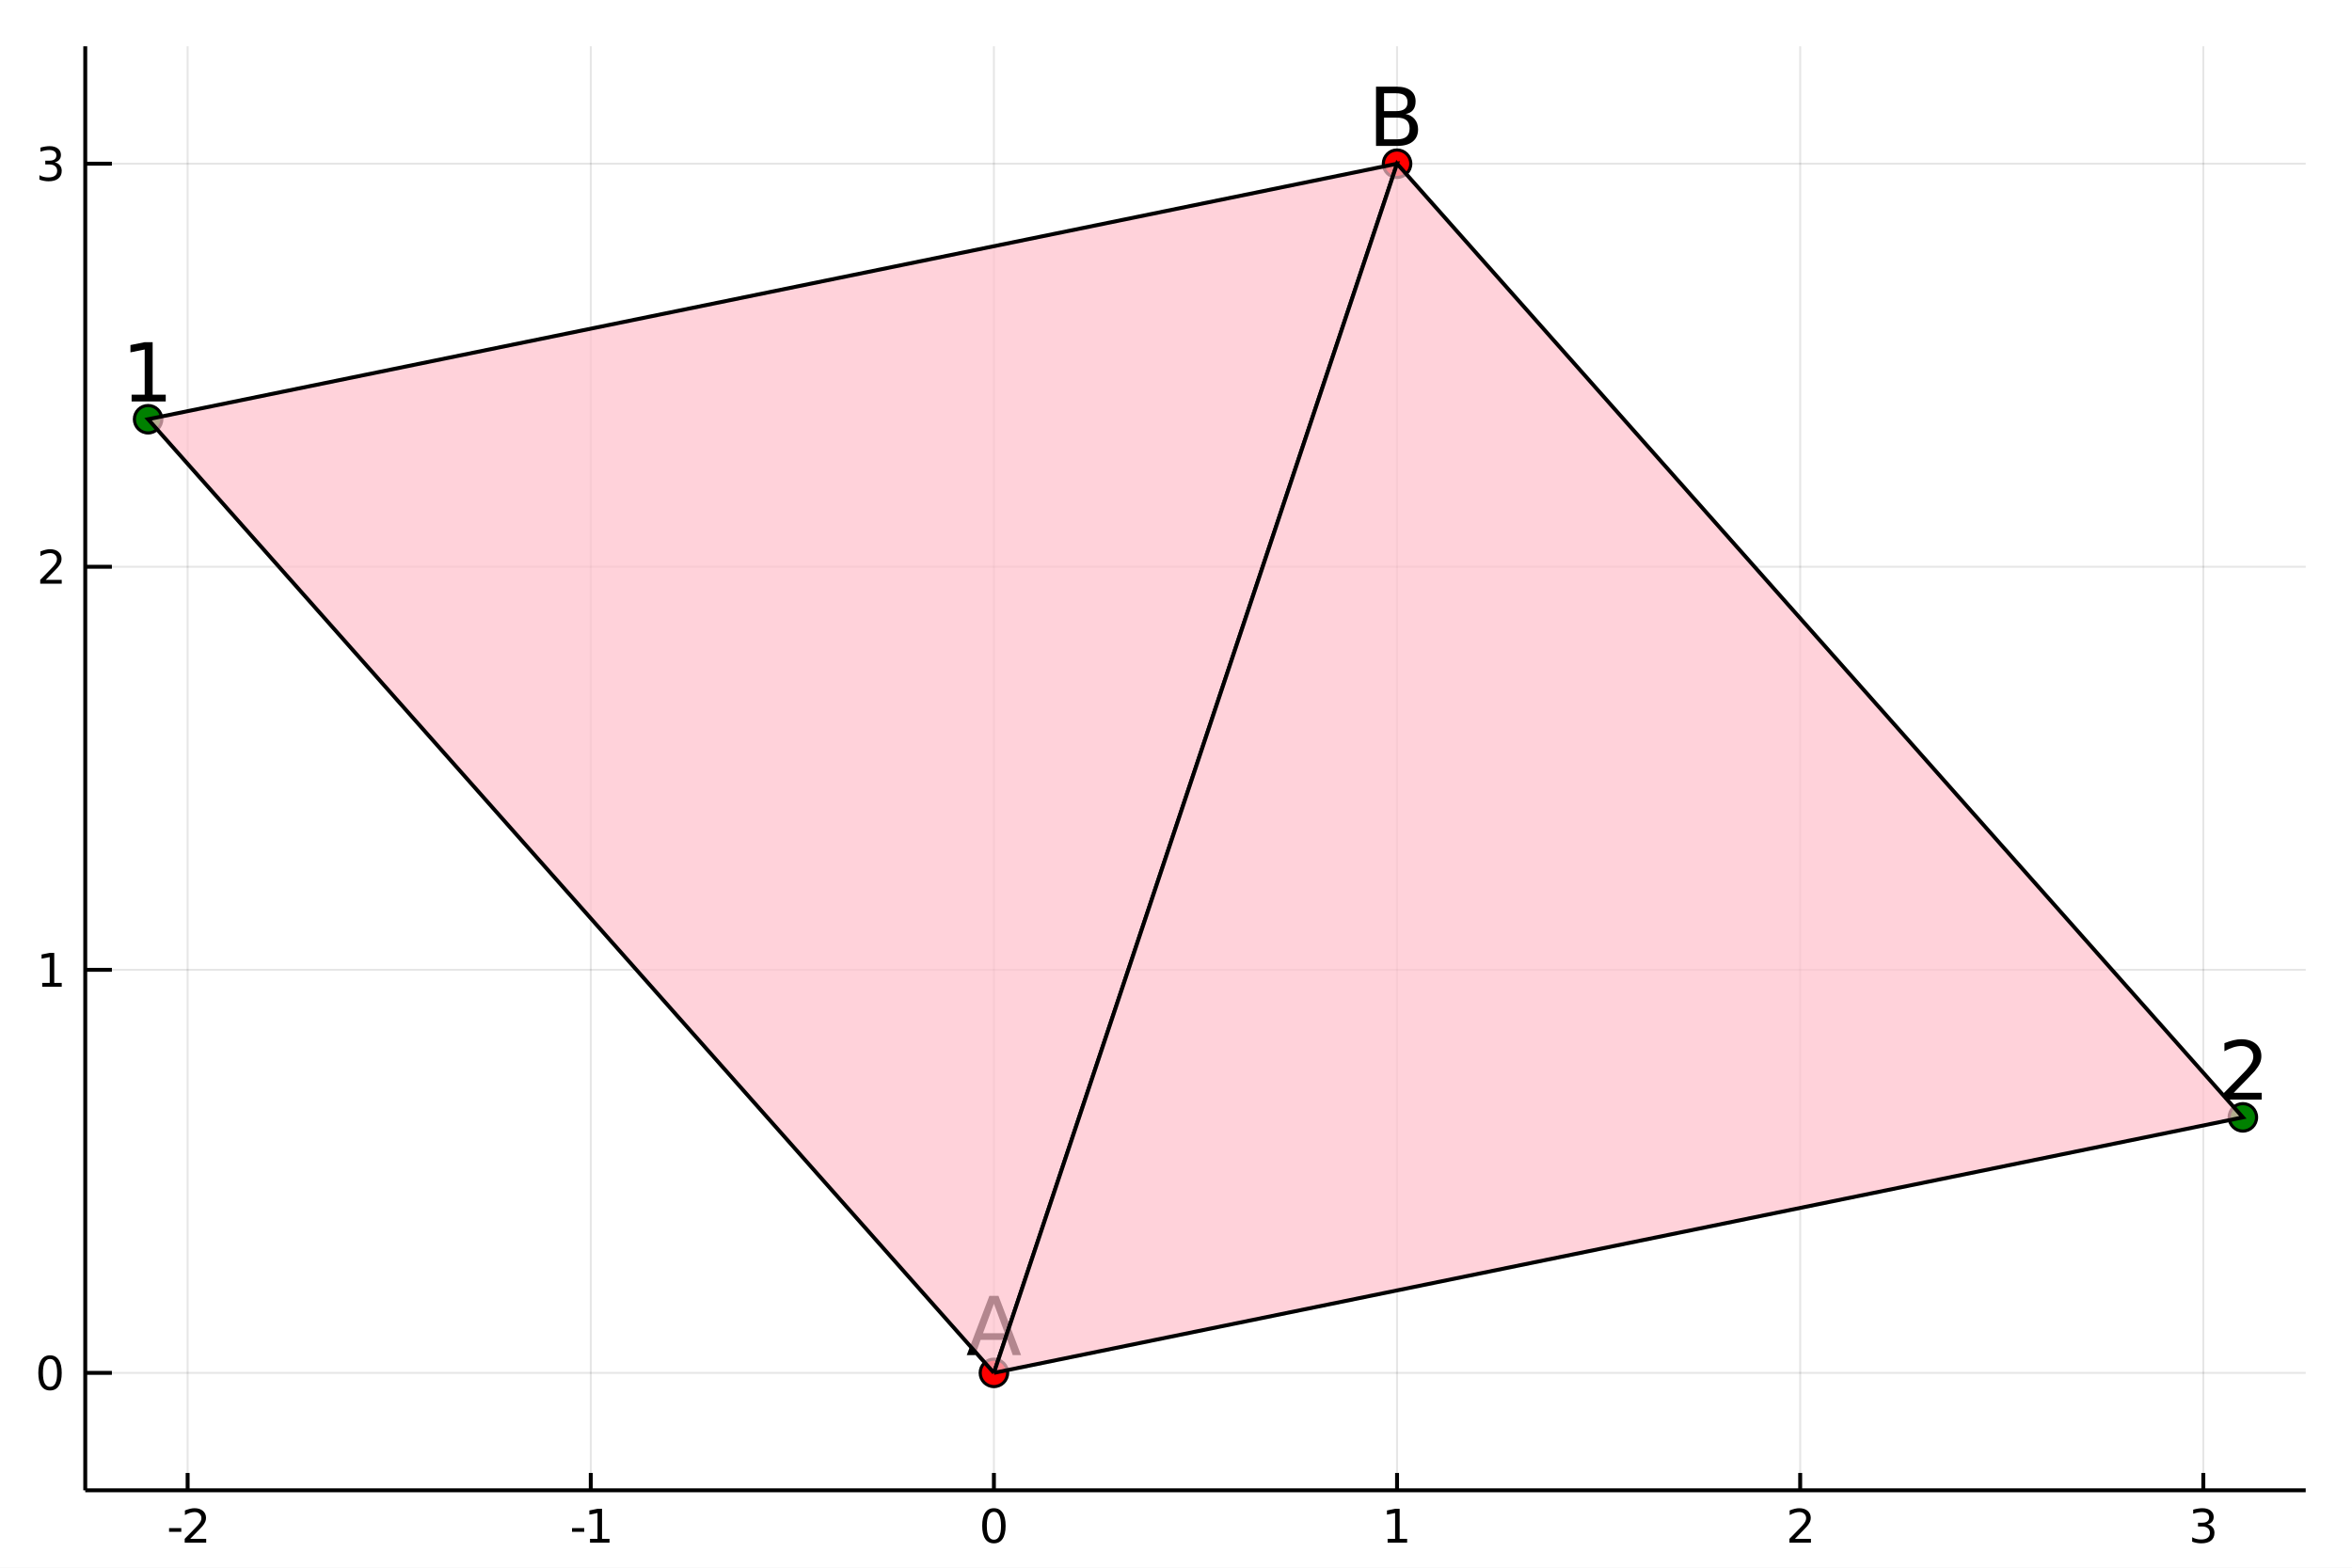
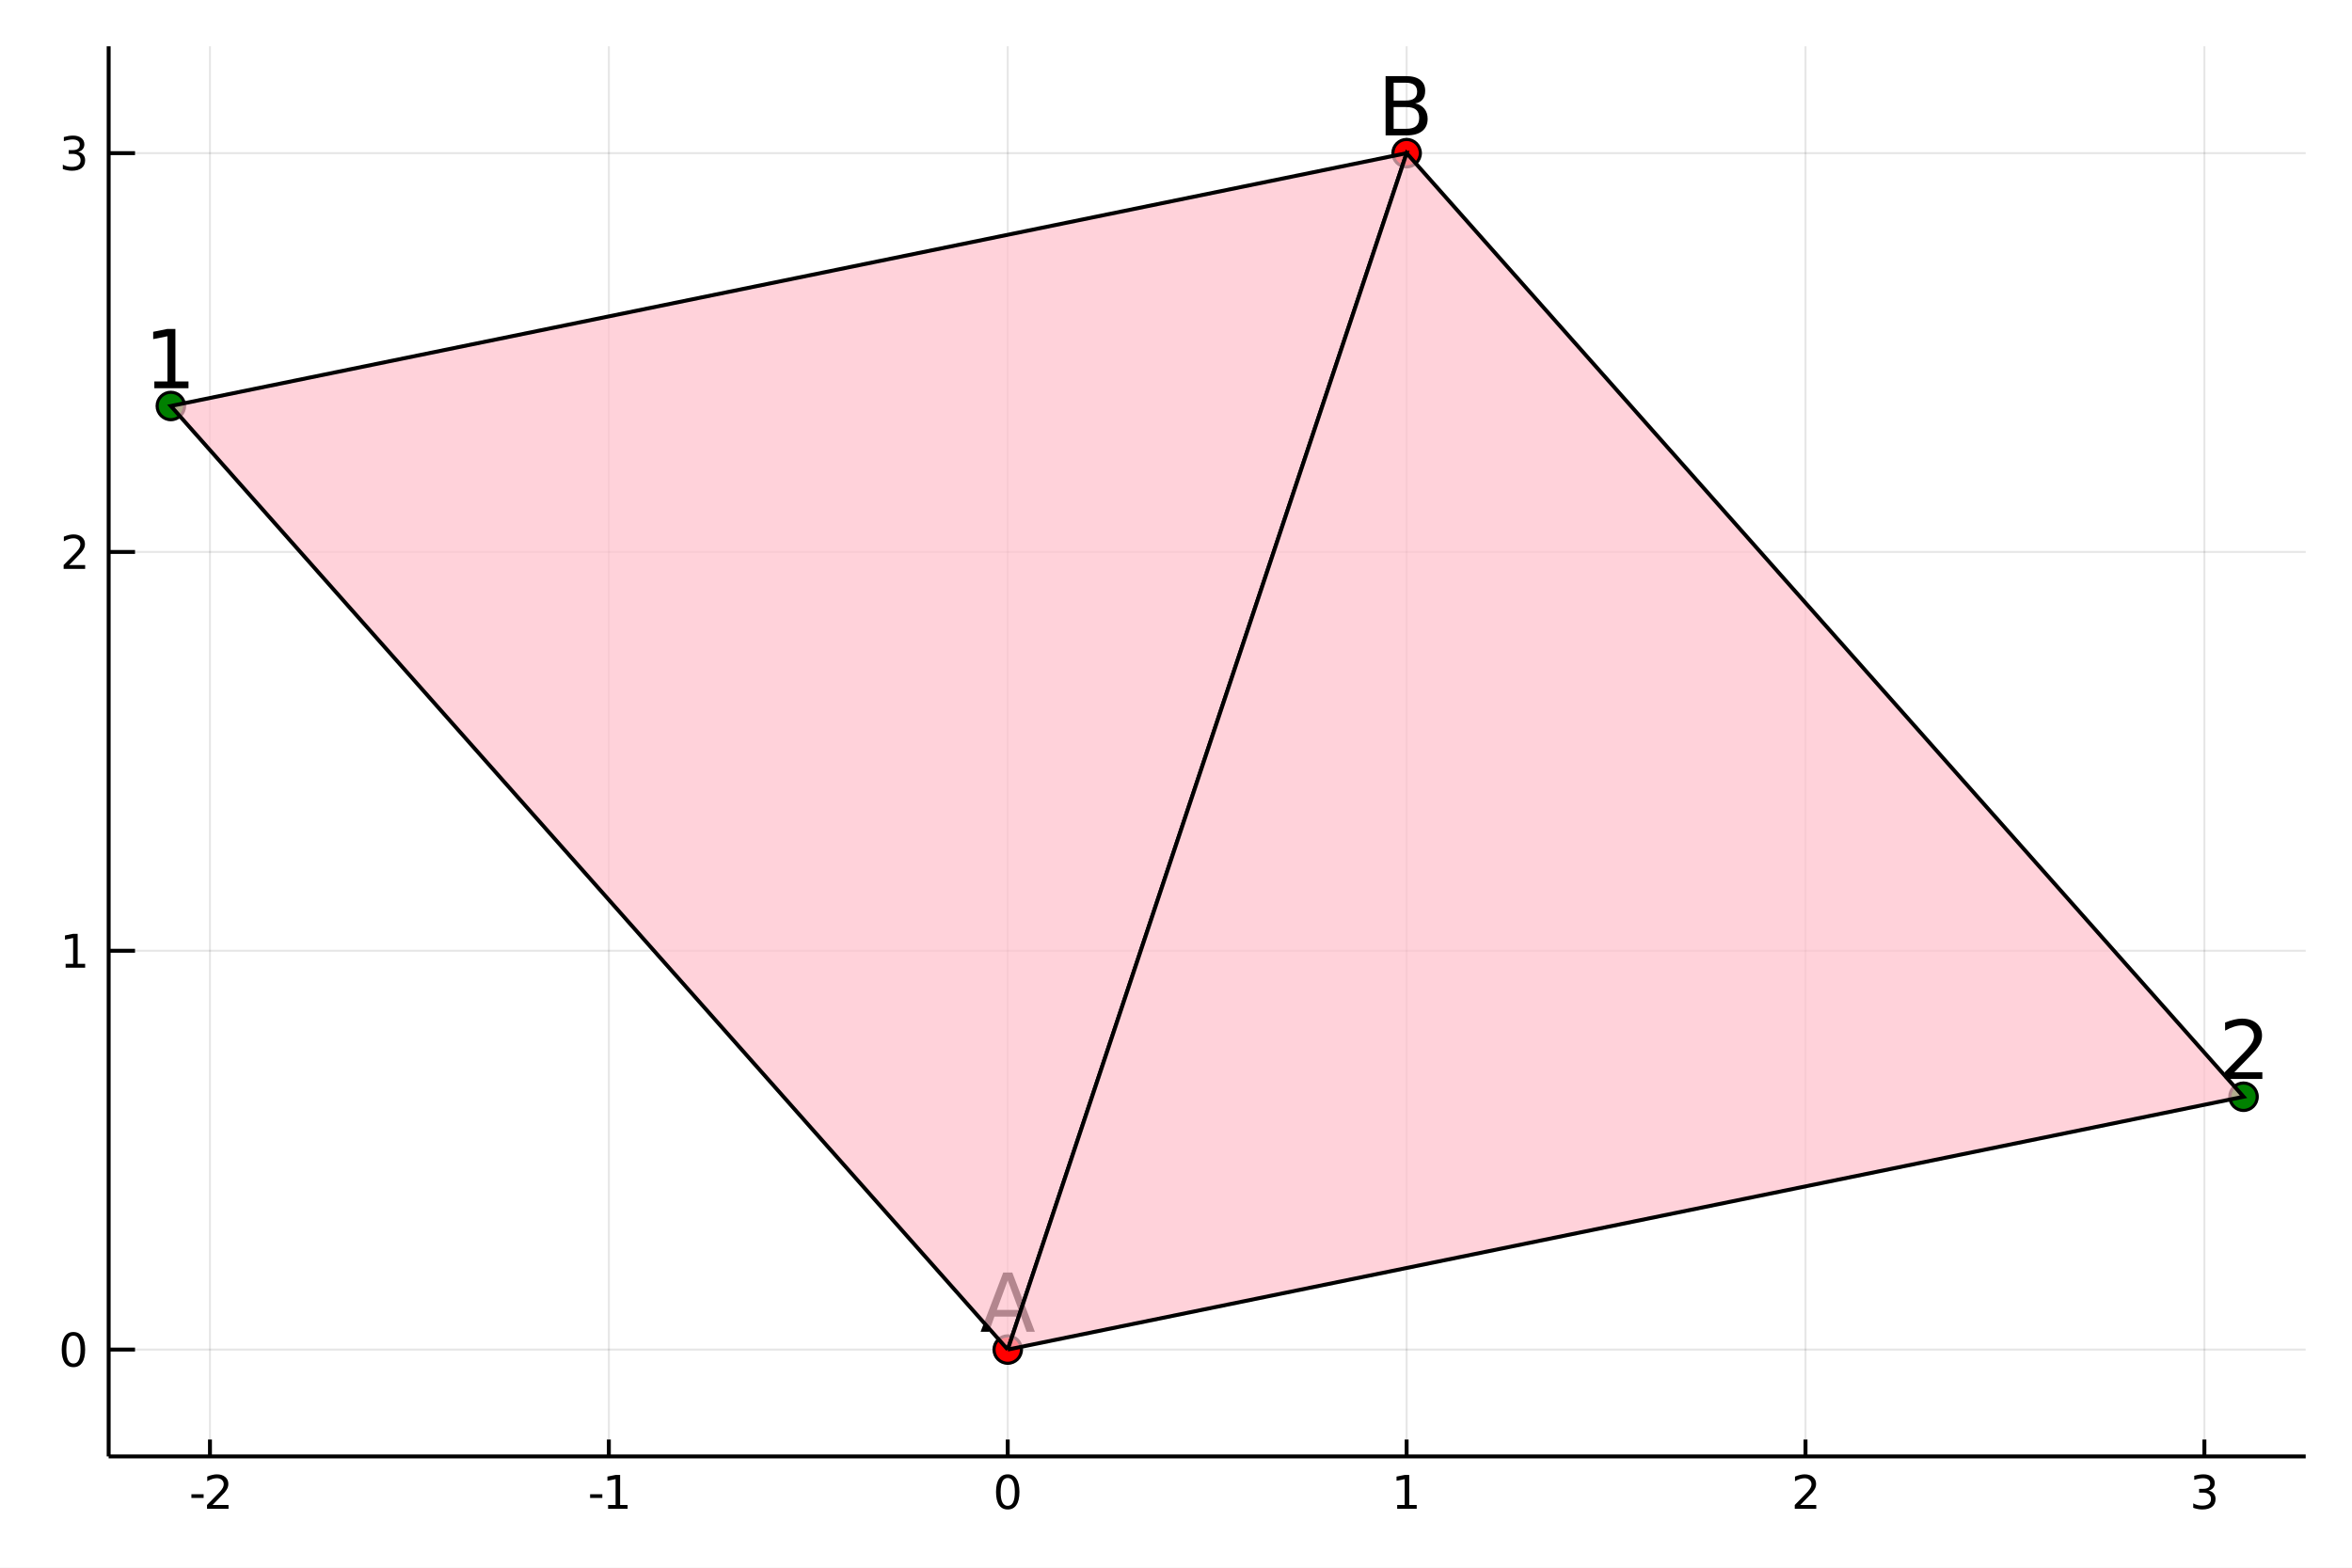
<svg xmlns="http://www.w3.org/2000/svg" width="600" height="400" viewBox="0 0 2400 1600">
  <defs>
-     <clipPath id="clip800">
+     <clipPath id="clip020">
      <rect x="0" y="0" width="2400" height="1600" />
    </clipPath>
  </defs>
-   <path clip-path="url(#clip800)" d=" M0 1600 L2400 1600 L2400 0 L0 0  Z   " fill="#ffffff" fill-rule="evenodd" fill-opacity="1" />
+   <path clip-path="url(#clip020)" d=" M0 1600 L2400 1600 L2400 0 L0 0  Z   " fill="#ffffff" fill-rule="evenodd" fill-opacity="1" />
  <defs>
-     <clipPath id="clip801">
+     <clipPath id="clip021">
      <rect x="480" y="0" width="1681" height="1600" />
    </clipPath>
  </defs>
-   <path clip-path="url(#clip800)" d=" M86.992 1521.01 L2352.76 1521.01 L2352.76 47.244 L86.992 47.244  Z   " fill="#ffffff" fill-rule="evenodd" fill-opacity="1" />
+   <path clip-path="url(#clip020)" d=" M110.881 1486.45 L2352.76 1486.45 L2352.76 47.244 L110.881 47.244  Z   " fill="#ffffff" fill-rule="evenodd" fill-opacity="1" />
  <defs>
-     <clipPath id="clip802">
-       <rect x="86" y="47" width="2267" height="1475" />
+     <clipPath id="clip022">
+       <rect x="110" y="47" width="2243" height="1440" />
    </clipPath>
  </defs>
-   <polyline clip-path="url(#clip802)" style="stroke:#000000; stroke-width:2; stroke-opacity:0.1; fill:none" points="   191.463,1521.01 191.463,47.244    " />
-   <polyline clip-path="url(#clip802)" style="stroke:#000000; stroke-width:2; stroke-opacity:0.1; fill:none" points="   602.827,1521.01 602.827,47.244    " />
-   <polyline clip-path="url(#clip802)" style="stroke:#000000; stroke-width:2; stroke-opacity:0.1; fill:none" points="   1014.19,1521.01 1014.19,47.244    " />
-   <polyline clip-path="url(#clip802)" style="stroke:#000000; stroke-width:2; stroke-opacity:0.1; fill:none" points="   1425.56,1521.01 1425.56,47.244    " />
-   <polyline clip-path="url(#clip802)" style="stroke:#000000; stroke-width:2; stroke-opacity:0.1; fill:none" points="   1836.92,1521.01 1836.92,47.244    " />
-   <polyline clip-path="url(#clip802)" style="stroke:#000000; stroke-width:2; stroke-opacity:0.1; fill:none" points="   2248.29,1521.01 2248.29,47.244    " />
-   <polyline clip-path="url(#clip802)" style="stroke:#000000; stroke-width:2; stroke-opacity:0.1; fill:none" points="   86.992,1401.17 2352.76,1401.17    " />
-   <polyline clip-path="url(#clip802)" style="stroke:#000000; stroke-width:2; stroke-opacity:0.1; fill:none" points="   86.992,989.808 2352.76,989.808    " />
-   <polyline clip-path="url(#clip802)" style="stroke:#000000; stroke-width:2; stroke-opacity:0.1; fill:none" points="   86.992,578.444 2352.76,578.444    " />
-   <polyline clip-path="url(#clip802)" style="stroke:#000000; stroke-width:2; stroke-opacity:0.1; fill:none" points="   86.992,167.079 2352.76,167.079    " />
-   <polyline clip-path="url(#clip800)" style="stroke:#000000; stroke-width:4; stroke-opacity:1; fill:none" points="   86.992,1521.01 2352.76,1521.01    " />
-   <polyline clip-path="url(#clip800)" style="stroke:#000000; stroke-width:4; stroke-opacity:1; fill:none" points="   86.992,1521.01 86.992,47.244    " />
-   <polyline clip-path="url(#clip800)" style="stroke:#000000; stroke-width:4; stroke-opacity:1; fill:none" points="   191.463,1521.01 191.463,1503.32    " />
-   <polyline clip-path="url(#clip800)" style="stroke:#000000; stroke-width:4; stroke-opacity:1; fill:none" points="   602.827,1521.01 602.827,1503.32    " />
-   <polyline clip-path="url(#clip800)" style="stroke:#000000; stroke-width:4; stroke-opacity:1; fill:none" points="   1014.19,1521.01 1014.19,1503.32    " />
-   <polyline clip-path="url(#clip800)" style="stroke:#000000; stroke-width:4; stroke-opacity:1; fill:none" points="   1425.56,1521.01 1425.56,1503.32    " />
-   <polyline clip-path="url(#clip800)" style="stroke:#000000; stroke-width:4; stroke-opacity:1; fill:none" points="   1836.92,1521.01 1836.92,1503.32    " />
-   <polyline clip-path="url(#clip800)" style="stroke:#000000; stroke-width:4; stroke-opacity:1; fill:none" points="   2248.29,1521.01 2248.29,1503.32    " />
-   <polyline clip-path="url(#clip800)" style="stroke:#000000; stroke-width:4; stroke-opacity:1; fill:none" points="   86.992,1401.17 114.181,1401.17    " />
-   <polyline clip-path="url(#clip800)" style="stroke:#000000; stroke-width:4; stroke-opacity:1; fill:none" points="   86.992,989.808 114.181,989.808    " />
-   <polyline clip-path="url(#clip800)" style="stroke:#000000; stroke-width:4; stroke-opacity:1; fill:none" points="   86.992,578.444 114.181,578.444    " />
-   <polyline clip-path="url(#clip800)" style="stroke:#000000; stroke-width:4; stroke-opacity:1; fill:none" points="   86.992,167.079 114.181,167.079    " />
-   <path clip-path="url(#clip800)" d="M 0 0 M172.516 1559.6 L184.993 1559.6 L184.993 1563.39 L172.516 1563.39 L172.516 1559.6 Z" fill="#000000" fill-rule="evenodd" fill-opacity="1" />
-   <path clip-path="url(#clip800)" d="M 0 0 M194.09 1570.54 L210.409 1570.54 L210.409 1574.48 L188.465 1574.48 L188.465 1570.54 Q191.127 1567.79 195.71 1563.16 Q200.317 1558.51 201.497 1557.17 Q203.743 1554.64 204.622 1552.91 Q205.525 1551.15 205.525 1549.46 Q205.525 1546.7 203.581 1544.97 Q201.659 1543.23 198.557 1543.23 Q196.358 1543.23 193.905 1543.99 Q191.474 1544.76 188.696 1546.31 L188.696 1541.59 Q191.52 1540.45 193.974 1539.87 Q196.428 1539.29 198.465 1539.29 Q203.835 1539.29 207.03 1541.98 Q210.224 1544.67 210.224 1549.16 Q210.224 1551.29 209.414 1553.21 Q208.627 1555.1 206.52 1557.7 Q205.942 1558.37 202.84 1561.59 Q199.738 1564.78 194.09 1570.54 Z" fill="#000000" fill-rule="evenodd" fill-opacity="1" />
-   <path clip-path="url(#clip800)" d="M 0 0 M583.695 1559.6 L596.172 1559.6 L596.172 1563.39 L583.695 1563.39 L583.695 1559.6 Z" fill="#000000" fill-rule="evenodd" fill-opacity="1" />
-   <path clip-path="url(#clip800)" d="M 0 0 M602.052 1570.54 L609.691 1570.54 L609.691 1544.18 L601.38 1545.85 L601.38 1541.59 L609.644 1539.92 L614.32 1539.92 L614.32 1570.54 L621.959 1570.54 L621.959 1574.48 L602.052 1574.48 L602.052 1570.54 Z" fill="#000000" fill-rule="evenodd" fill-opacity="1" />
-   <path clip-path="url(#clip800)" d="M 0 0 M1014.19 1543 Q1010.58 1543 1008.75 1546.56 Q1006.95 1550.11 1006.95 1557.23 Q1006.95 1564.34 1008.75 1567.91 Q1010.58 1571.45 1014.19 1571.45 Q1017.83 1571.45 1019.63 1567.91 Q1021.46 1564.34 1021.46 1557.23 Q1021.46 1550.11 1019.63 1546.56 Q1017.83 1543 1014.19 1543 M1014.19 1539.29 Q1020 1539.29 1023.06 1543.9 Q1026.14 1548.48 1026.14 1557.23 Q1026.14 1565.96 1023.06 1570.57 Q1020 1575.15 1014.19 1575.15 Q1008.38 1575.15 1005.3 1570.57 Q1002.25 1565.96 1002.25 1557.23 Q1002.25 1548.48 1005.3 1543.9 Q1008.38 1539.29 1014.19 1539.29 Z" fill="#000000" fill-rule="evenodd" fill-opacity="1" />
-   <path clip-path="url(#clip800)" d="M 0 0 M1415.94 1570.54 L1423.58 1570.54 L1423.58 1544.18 L1415.27 1545.85 L1415.27 1541.59 L1423.53 1539.92 L1428.21 1539.92 L1428.21 1570.54 L1435.85 1570.54 L1435.85 1574.48 L1415.94 1574.48 L1415.94 1570.54 Z" fill="#000000" fill-rule="evenodd" fill-opacity="1" />
-   <path clip-path="url(#clip800)" d="M 0 0 M1831.57 1570.54 L1847.89 1570.54 L1847.89 1574.48 L1825.95 1574.48 L1825.95 1570.54 Q1828.61 1567.79 1833.19 1563.16 Q1837.8 1558.51 1838.98 1557.17 Q1841.23 1554.64 1842.11 1552.91 Q1843.01 1551.15 1843.01 1549.46 Q1843.01 1546.7 1841.06 1544.97 Q1839.14 1543.23 1836.04 1543.23 Q1833.84 1543.23 1831.39 1543.99 Q1828.96 1544.76 1826.18 1546.31 L1826.18 1541.59 Q1829 1540.45 1831.46 1539.87 Q1833.91 1539.29 1835.95 1539.29 Q1841.32 1539.29 1844.51 1541.98 Q1847.71 1544.67 1847.71 1549.16 Q1847.71 1551.29 1846.9 1553.21 Q1846.11 1555.1 1844 1557.7 Q1843.43 1558.37 1840.32 1561.59 Q1837.22 1564.78 1831.57 1570.54 Z" fill="#000000" fill-rule="evenodd" fill-opacity="1" />
-   <path clip-path="url(#clip800)" d="M 0 0 M2252.53 1555.85 Q2255.89 1556.56 2257.76 1558.83 Q2259.66 1561.1 2259.66 1564.43 Q2259.66 1569.55 2256.14 1572.35 Q2252.63 1575.15 2246.14 1575.15 Q2243.97 1575.15 2241.65 1574.71 Q2239.36 1574.29 2236.91 1573.44 L2236.91 1568.92 Q2238.85 1570.06 2241.17 1570.64 Q2243.48 1571.22 2246.01 1571.22 Q2250.4 1571.22 2252.7 1569.48 Q2255.01 1567.74 2255.01 1564.43 Q2255.01 1561.38 2252.86 1559.67 Q2250.73 1557.93 2246.91 1557.93 L2242.88 1557.93 L2242.88 1554.09 L2247.09 1554.09 Q2250.54 1554.09 2252.37 1552.72 Q2254.2 1551.33 2254.2 1548.74 Q2254.2 1546.08 2252.3 1544.67 Q2250.43 1543.23 2246.91 1543.23 Q2244.99 1543.23 2242.79 1543.65 Q2240.59 1544.06 2237.95 1544.94 L2237.95 1540.78 Q2240.61 1540.04 2242.93 1539.67 Q2245.26 1539.29 2247.32 1539.29 Q2252.65 1539.29 2255.75 1541.73 Q2258.85 1544.13 2258.85 1548.25 Q2258.85 1551.12 2257.21 1553.11 Q2255.57 1555.08 2252.53 1555.85 Z" fill="#000000" fill-rule="evenodd" fill-opacity="1" />
-   <path clip-path="url(#clip800)" d="M 0 0 M51.048 1386.97 Q47.437 1386.97 45.608 1390.54 Q43.802 1394.08 43.802 1401.21 Q43.802 1408.31 45.608 1411.88 Q47.437 1415.42 51.048 1415.42 Q54.682 1415.42 56.487 1411.88 Q58.316 1408.31 58.316 1401.21 Q58.316 1394.08 56.487 1390.54 Q54.682 1386.97 51.048 1386.97 M51.048 1383.27 Q56.858 1383.27 59.913 1387.87 Q62.992 1392.46 62.992 1401.21 Q62.992 1409.93 59.913 1414.54 Q56.858 1419.12 51.048 1419.12 Q45.238 1419.12 42.159 1414.54 Q39.103 1409.93 39.103 1401.21 Q39.103 1392.46 42.159 1387.87 Q45.238 1383.27 51.048 1383.27 Z" fill="#000000" fill-rule="evenodd" fill-opacity="1" />
-   <path clip-path="url(#clip800)" d="M 0 0 M43.085 1003.15 L50.724 1003.15 L50.724 976.788 L42.413 978.454 L42.413 974.195 L50.677 972.528 L55.353 972.528 L55.353 1003.15 L62.992 1003.15 L62.992 1007.09 L43.085 1007.09 L43.085 1003.15 Z" fill="#000000" fill-rule="evenodd" fill-opacity="1" />
-   <path clip-path="url(#clip800)" d="M 0 0 M46.673 591.789 L62.992 591.789 L62.992 595.724 L41.048 595.724 L41.048 591.789 Q43.71 589.034 48.293 584.404 Q52.9 579.752 54.08 578.409 Q56.325 575.886 57.205 574.15 Q58.108 572.39 58.108 570.701 Q58.108 567.946 56.163 566.21 Q54.242 564.474 51.14 564.474 Q48.941 564.474 46.488 565.238 Q44.057 566.002 41.279 567.553 L41.279 562.83 Q44.103 561.696 46.557 561.117 Q49.011 560.539 51.048 560.539 Q56.418 560.539 59.612 563.224 Q62.807 565.909 62.807 570.4 Q62.807 572.529 61.997 574.451 Q61.21 576.349 59.103 578.941 Q58.525 579.613 55.423 582.83 Q52.321 586.025 46.673 591.789 Z" fill="#000000" fill-rule="evenodd" fill-opacity="1" />
-   <path clip-path="url(#clip800)" d="M 0 0 M55.862 165.725 Q59.219 166.443 61.094 168.711 Q62.992 170.98 62.992 174.313 Q62.992 179.429 59.474 182.23 Q55.955 185.03 49.474 185.03 Q47.298 185.03 44.983 184.591 Q42.691 184.174 40.238 183.317 L40.238 178.804 Q42.182 179.938 44.497 180.517 Q46.812 181.095 49.335 181.095 Q53.733 181.095 56.025 179.359 Q58.339 177.623 58.339 174.313 Q58.339 171.257 56.187 169.544 Q54.057 167.808 50.238 167.808 L46.21 167.808 L46.21 163.966 L50.423 163.966 Q53.872 163.966 55.7 162.6 Q57.529 161.211 57.529 158.619 Q57.529 155.957 55.631 154.544 Q53.756 153.109 50.238 153.109 Q48.316 153.109 46.117 153.526 Q43.918 153.943 41.279 154.822 L41.279 150.656 Q43.941 149.915 46.256 149.545 Q48.594 149.174 50.654 149.174 Q55.978 149.174 59.08 151.605 Q62.182 154.012 62.182 158.132 Q62.182 161.003 60.538 162.994 Q58.895 164.961 55.862 165.725 Z" fill="#000000" fill-rule="evenodd" fill-opacity="1" />
-   <circle clip-path="url(#clip802)" cx="1014.19" cy="1401.17" r="14" fill="#ff0000" fill-rule="evenodd" fill-opacity="1" stroke="#000000" stroke-opacity="1" stroke-width="3.2" />
-   <circle clip-path="url(#clip802)" cx="1425.56" cy="167.079" r="14" fill="#ff0000" fill-rule="evenodd" fill-opacity="1" stroke="#000000" stroke-opacity="1" stroke-width="3.2" />
-   <path clip-path="url(#clip800)" d="M 0 0 M1014.19 1330.61 L1003.09 1360.71 L1025.33 1360.71 L1014.19 1330.61 M1009.57 1322.55 L1018.85 1322.55 L1041.9 1383.03 L1033.39 1383.03 L1027.88 1367.51 L1000.62 1367.51 L995.112 1383.03 L986.484 1383.03 L1009.57 1322.55 Z" fill="#000000" fill-rule="evenodd" fill-opacity="1" />
-   <path clip-path="url(#clip800)" d="M 0 0 M1412.29 120.052 L1412.29 142.211 L1425.41 142.211 Q1432.02 142.211 1435.18 139.497 Q1438.38 136.742 1438.38 131.111 Q1438.38 125.44 1435.18 122.766 Q1432.02 120.052 1425.41 120.052 L1412.29 120.052 M1412.29 95.18 L1412.29 113.409 L1424.4 113.409 Q1430.4 113.409 1433.31 111.181 Q1436.27 108.912 1436.27 104.294 Q1436.27 99.717 1433.31 97.448 Q1430.4 95.18 1424.4 95.18 L1412.29 95.18 M1404.11 88.455 L1425.01 88.455 Q1434.37 88.455 1439.43 92.344 Q1444.49 96.233 1444.49 103.403 Q1444.49 108.953 1441.9 112.234 Q1439.31 115.515 1434.29 116.325 Q1440.32 117.622 1443.64 121.754 Q1447.01 125.845 1447.01 132.002 Q1447.01 140.104 1441.5 144.52 Q1435.99 148.935 1425.82 148.935 L1404.11 148.935 L1404.11 88.455 Z" fill="#000000" fill-rule="evenodd" fill-opacity="1" />
-   <circle clip-path="url(#clip802)" cx="151.118" cy="427.874" r="14" fill="#008000" fill-rule="evenodd" fill-opacity="1" stroke="#000000" stroke-opacity="1" stroke-width="3.2" />
-   <circle clip-path="url(#clip802)" cx="2288.63" cy="1140.38" r="14" fill="#008000" fill-rule="evenodd" fill-opacity="1" stroke="#000000" stroke-opacity="1" stroke-width="3.2" />
-   <path clip-path="url(#clip800)" d="M 0 0 M134.286 402.843 L147.654 402.843 L147.654 356.703 L133.111 359.62 L133.111 352.166 L147.573 349.25 L155.756 349.25 L155.756 402.843 L169.124 402.843 L169.124 409.73 L134.286 409.73 L134.286 402.843 Z" fill="#000000" fill-rule="evenodd" fill-opacity="1" />
-   <path clip-path="url(#clip800)" d="M 0 0 M2279.27 1115.35 L2307.83 1115.35 L2307.83 1122.23 L2269.43 1122.23 L2269.43 1115.35 Q2274.09 1110.53 2282.11 1102.43 Q2290.17 1094.28 2292.24 1091.93 Q2296.17 1087.52 2297.7 1084.48 Q2299.28 1081.4 2299.28 1078.44 Q2299.28 1073.62 2295.88 1070.59 Q2292.52 1067.55 2287.09 1067.55 Q2283.24 1067.55 2278.95 1068.88 Q2274.7 1070.22 2269.83 1072.93 L2269.83 1064.67 Q2274.78 1062.69 2279.07 1061.67 Q2283.36 1060.66 2286.93 1060.66 Q2296.33 1060.66 2301.92 1065.36 Q2307.51 1070.06 2307.51 1077.92 Q2307.51 1081.64 2306.09 1085.01 Q2304.71 1088.33 2301.03 1092.87 Q2300.01 1094.04 2294.59 1099.67 Q2289.16 1105.26 2279.27 1115.35 Z" fill="#000000" fill-rule="evenodd" fill-opacity="1" />
-   <path clip-path="url(#clip802)" d=" M1014.19 1401.17 L1425.56 167.079 L151.118 427.874 L1014.19 1401.17  Z   " fill="#ffc0cb" fill-rule="evenodd" fill-opacity="0.7" />
-   <polyline clip-path="url(#clip802)" style="stroke:#000000; stroke-width:4; stroke-opacity:1; fill:none" points="   1014.19,1401.17 1425.56,167.079 151.118,427.874 1014.19,1401.17    " />
-   <path clip-path="url(#clip802)" d=" M1014.19 1401.17 L1425.56 167.079 L2288.63 1140.38 L1014.19 1401.17  Z   " fill="#ffc0cb" fill-rule="evenodd" fill-opacity="0.7" />
-   <polyline clip-path="url(#clip802)" style="stroke:#000000; stroke-width:4; stroke-opacity:1; fill:none" points="   1014.19,1401.17 1425.56,167.079 2288.63,1140.38 1014.19,1401.17    " />
+   <polyline clip-path="url(#clip022)" style="stroke:#000000; stroke-width:2; stroke-opacity:0.1; fill:none" points="   214.25,1486.45 214.25,47.244    " />
+   <polyline clip-path="url(#clip022)" style="stroke:#000000; stroke-width:2; stroke-opacity:0.1; fill:none" points="   621.277,1486.45 621.277,47.244    " />
+   <polyline clip-path="url(#clip022)" style="stroke:#000000; stroke-width:2; stroke-opacity:0.1; fill:none" points="   1028.3,1486.45 1028.3,47.244    " />
+   <polyline clip-path="url(#clip022)" style="stroke:#000000; stroke-width:2; stroke-opacity:0.1; fill:none" points="   1435.33,1486.45 1435.33,47.244    " />
+   <polyline clip-path="url(#clip022)" style="stroke:#000000; stroke-width:2; stroke-opacity:0.1; fill:none" points="   1842.36,1486.45 1842.36,47.244    " />
+   <polyline clip-path="url(#clip022)" style="stroke:#000000; stroke-width:2; stroke-opacity:0.1; fill:none" points="   2249.39,1486.45 2249.39,47.244    " />
+   <polyline clip-path="url(#clip022)" style="stroke:#000000; stroke-width:2; stroke-opacity:0.1; fill:none" points="   110.881,1377.39 2352.76,1377.39    " />
+   <polyline clip-path="url(#clip022)" style="stroke:#000000; stroke-width:2; stroke-opacity:0.1; fill:none" points="   110.881,970.36 2352.76,970.36    " />
+   <polyline clip-path="url(#clip022)" style="stroke:#000000; stroke-width:2; stroke-opacity:0.1; fill:none" points="   110.881,563.332 2352.76,563.332    " />
+   <polyline clip-path="url(#clip022)" style="stroke:#000000; stroke-width:2; stroke-opacity:0.1; fill:none" points="   110.881,156.305 2352.76,156.305    " />
+   <polyline clip-path="url(#clip020)" style="stroke:#000000; stroke-width:4; stroke-opacity:1; fill:none" points="   110.881,1486.45 2352.76,1486.45    " />
+   <polyline clip-path="url(#clip020)" style="stroke:#000000; stroke-width:4; stroke-opacity:1; fill:none" points="   110.881,1486.45 110.881,47.244    " />
+   <polyline clip-path="url(#clip020)" style="stroke:#000000; stroke-width:4; stroke-opacity:1; fill:none" points="   214.25,1486.45 214.25,1469.18    " />
+   <polyline clip-path="url(#clip020)" style="stroke:#000000; stroke-width:4; stroke-opacity:1; fill:none" points="   621.277,1486.45 621.277,1469.18    " />
+   <polyline clip-path="url(#clip020)" style="stroke:#000000; stroke-width:4; stroke-opacity:1; fill:none" points="   1028.3,1486.45 1028.3,1469.18    " />
+   <polyline clip-path="url(#clip020)" style="stroke:#000000; stroke-width:4; stroke-opacity:1; fill:none" points="   1435.33,1486.45 1435.33,1469.18    " />
+   <polyline clip-path="url(#clip020)" style="stroke:#000000; stroke-width:4; stroke-opacity:1; fill:none" points="   1842.36,1486.45 1842.36,1469.18    " />
+   <polyline clip-path="url(#clip020)" style="stroke:#000000; stroke-width:4; stroke-opacity:1; fill:none" points="   2249.39,1486.45 2249.39,1469.18    " />
+   <polyline clip-path="url(#clip020)" style="stroke:#000000; stroke-width:4; stroke-opacity:1; fill:none" points="   110.881,1377.39 137.783,1377.39    " />
+   <polyline clip-path="url(#clip020)" style="stroke:#000000; stroke-width:4; stroke-opacity:1; fill:none" points="   110.881,970.36 137.783,970.36    " />
+   <polyline clip-path="url(#clip020)" style="stroke:#000000; stroke-width:4; stroke-opacity:1; fill:none" points="   110.881,563.332 137.783,563.332    " />
+   <polyline clip-path="url(#clip020)" style="stroke:#000000; stroke-width:4; stroke-opacity:1; fill:none" points="   110.881,156.305 137.783,156.305    " />
+   <path clip-path="url(#clip020)" d="M 0 0 M195.303 1525.04 L207.78 1525.04 L207.78 1528.83 L195.303 1528.83 L195.303 1525.04 Z" fill="#000000" fill-rule="evenodd" fill-opacity="1" />
+   <path clip-path="url(#clip020)" d="M 0 0 M216.877 1535.98 L233.197 1535.98 L233.197 1539.92 L211.252 1539.92 L211.252 1535.98 Q213.914 1533.23 218.498 1528.6 Q223.104 1523.95 224.285 1522.61 Q226.53 1520.08 227.41 1518.35 Q228.312 1516.59 228.312 1514.9 Q228.312 1512.14 226.368 1510.41 Q224.447 1508.67 221.345 1508.67 Q219.146 1508.67 216.692 1509.43 Q214.261 1510.2 211.484 1511.75 L211.484 1507.03 Q214.308 1505.89 216.761 1505.31 Q219.215 1504.73 221.252 1504.73 Q226.623 1504.73 229.817 1507.42 Q233.011 1510.11 233.011 1514.6 Q233.011 1516.73 232.201 1518.65 Q231.414 1520.54 229.308 1523.14 Q228.729 1523.81 225.627 1527.03 Q222.525 1530.22 216.877 1535.98 Z" fill="#000000" fill-rule="evenodd" fill-opacity="1" />
+   <path clip-path="url(#clip020)" d="M 0 0 M602.145 1525.04 L614.622 1525.04 L614.622 1528.83 L602.145 1528.83 L602.145 1525.04 Z" fill="#000000" fill-rule="evenodd" fill-opacity="1" />
+   <path clip-path="url(#clip020)" d="M 0 0 M620.502 1535.98 L628.141 1535.98 L628.141 1509.62 L619.831 1511.29 L619.831 1507.03 L628.094 1505.36 L632.77 1505.36 L632.77 1535.98 L640.409 1535.98 L640.409 1539.92 L620.502 1539.92 L620.502 1535.98 Z" fill="#000000" fill-rule="evenodd" fill-opacity="1" />
+   <path clip-path="url(#clip020)" d="M 0 0 M1028.3 1508.44 Q1024.69 1508.44 1022.86 1512 Q1021.06 1515.55 1021.06 1522.67 Q1021.06 1529.78 1022.86 1533.35 Q1024.69 1536.89 1028.3 1536.89 Q1031.94 1536.89 1033.74 1533.35 Q1035.57 1529.78 1035.57 1522.67 Q1035.57 1515.55 1033.74 1512 Q1031.94 1508.44 1028.3 1508.44 M1028.3 1504.73 Q1034.11 1504.73 1037.17 1509.34 Q1040.25 1513.92 1040.25 1522.67 Q1040.25 1531.4 1037.17 1536.01 Q1034.11 1540.59 1028.3 1540.59 Q1022.49 1540.59 1019.42 1536.01 Q1016.36 1531.4 1016.36 1522.67 Q1016.36 1513.92 1019.42 1509.34 Q1022.49 1504.73 1028.3 1504.73 Z" fill="#000000" fill-rule="evenodd" fill-opacity="1" />
+   <path clip-path="url(#clip020)" d="M 0 0 M1425.71 1535.98 L1433.35 1535.98 L1433.35 1509.62 L1425.04 1511.29 L1425.04 1507.03 L1433.31 1505.36 L1437.98 1505.36 L1437.98 1535.98 L1445.62 1535.98 L1445.62 1539.92 L1425.71 1539.92 L1425.71 1535.98 Z" fill="#000000" fill-rule="evenodd" fill-opacity="1" />
+   <path clip-path="url(#clip020)" d="M 0 0 M1837.01 1535.98 L1853.33 1535.98 L1853.33 1539.92 L1831.39 1539.92 L1831.39 1535.98 Q1834.05 1533.23 1838.63 1528.6 Q1843.24 1523.95 1844.42 1522.61 Q1846.67 1520.08 1847.54 1518.35 Q1848.45 1516.59 1848.45 1514.9 Q1848.45 1512.14 1846.5 1510.41 Q1844.58 1508.67 1841.48 1508.67 Q1839.28 1508.67 1836.83 1509.43 Q1834.4 1510.2 1831.62 1511.75 L1831.62 1507.03 Q1834.44 1505.89 1836.9 1505.31 Q1839.35 1504.73 1841.39 1504.73 Q1846.76 1504.73 1849.95 1507.42 Q1853.15 1510.11 1853.15 1514.6 Q1853.15 1516.73 1852.34 1518.65 Q1851.55 1520.54 1849.44 1523.14 Q1848.86 1523.81 1845.76 1527.03 Q1842.66 1530.22 1837.01 1535.98 Z" fill="#000000" fill-rule="evenodd" fill-opacity="1" />
+   <path clip-path="url(#clip020)" d="M 0 0 M2253.63 1521.29 Q2256.99 1522 2258.87 1524.27 Q2260.76 1526.54 2260.76 1529.87 Q2260.76 1534.99 2257.25 1537.79 Q2253.73 1540.59 2247.25 1540.59 Q2245.07 1540.59 2242.75 1540.15 Q2240.46 1539.73 2238.01 1538.88 L2238.01 1534.36 Q2239.95 1535.5 2242.27 1536.08 Q2244.58 1536.66 2247.11 1536.66 Q2251.5 1536.66 2253.8 1534.92 Q2256.11 1533.18 2256.11 1529.87 Q2256.11 1526.82 2253.96 1525.11 Q2251.83 1523.37 2248.01 1523.37 L2243.98 1523.37 L2243.98 1519.53 L2248.19 1519.53 Q2251.64 1519.53 2253.47 1518.16 Q2255.3 1516.77 2255.3 1514.18 Q2255.3 1511.52 2253.4 1510.11 Q2251.53 1508.67 2248.01 1508.67 Q2246.09 1508.67 2243.89 1509.09 Q2241.69 1509.5 2239.05 1510.38 L2239.05 1506.22 Q2241.71 1505.48 2244.03 1505.11 Q2246.37 1504.73 2248.43 1504.73 Q2253.75 1504.73 2256.85 1507.17 Q2259.95 1509.57 2259.95 1513.69 Q2259.95 1516.56 2258.31 1518.55 Q2256.67 1520.52 2253.63 1521.29 Z" fill="#000000" fill-rule="evenodd" fill-opacity="1" />
+   <path clip-path="url(#clip020)" d="M 0 0 M74.936 1363.19 Q71.325 1363.19 69.497 1366.75 Q67.691 1370.29 67.691 1377.42 Q67.691 1384.53 69.497 1388.09 Q71.325 1391.63 74.936 1391.63 Q78.571 1391.63 80.376 1388.09 Q82.205 1384.53 82.205 1377.42 Q82.205 1370.29 80.376 1366.75 Q78.571 1363.19 74.936 1363.19 M74.936 1359.48 Q80.747 1359.48 83.802 1364.09 Q86.881 1368.67 86.881 1377.42 Q86.881 1386.15 83.802 1390.76 Q80.747 1395.34 74.936 1395.34 Q69.126 1395.34 66.048 1390.76 Q62.992 1386.15 62.992 1377.42 Q62.992 1368.67 66.048 1364.09 Q69.126 1359.48 74.936 1359.48 Z" fill="#000000" fill-rule="evenodd" fill-opacity="1" />
+   <path clip-path="url(#clip020)" d="M 0 0 M66.974 983.705 L74.612 983.705 L74.612 957.339 L66.302 959.006 L66.302 954.746 L74.566 953.08 L79.242 953.08 L79.242 983.705 L86.881 983.705 L86.881 987.64 L66.974 987.64 L66.974 983.705 Z" fill="#000000" fill-rule="evenodd" fill-opacity="1" />
+   <path clip-path="url(#clip020)" d="M 0 0 M70.561 576.677 L86.881 576.677 L86.881 580.612 L64.937 580.612 L64.937 576.677 Q67.599 573.923 72.182 569.293 Q76.788 564.64 77.969 563.298 Q80.214 560.774 81.094 559.038 Q81.997 557.279 81.997 555.589 Q81.997 552.835 80.052 551.099 Q78.131 549.362 75.029 549.362 Q72.83 549.362 70.376 550.126 Q67.946 550.89 65.168 552.441 L65.168 547.719 Q67.992 546.585 70.446 546.006 Q72.9 545.427 74.936 545.427 Q80.307 545.427 83.501 548.112 Q86.696 550.798 86.696 555.288 Q86.696 557.418 85.885 559.339 Q85.099 561.237 82.992 563.83 Q82.413 564.501 79.311 567.719 Q76.21 570.913 70.561 576.677 Z" fill="#000000" fill-rule="evenodd" fill-opacity="1" />
+   <path clip-path="url(#clip020)" d="M 0 0 M79.751 154.951 Q83.108 155.668 84.983 157.937 Q86.881 160.205 86.881 163.539 Q86.881 168.654 83.362 171.455 Q79.844 174.256 73.362 174.256 Q71.186 174.256 68.872 173.816 Q66.58 173.4 64.126 172.543 L64.126 168.029 Q66.071 169.164 68.386 169.742 Q70.7 170.321 73.224 170.321 Q77.622 170.321 79.913 168.585 Q82.228 166.849 82.228 163.539 Q82.228 160.483 80.075 158.77 Q77.946 157.034 74.126 157.034 L70.099 157.034 L70.099 153.191 L74.311 153.191 Q77.761 153.191 79.589 151.826 Q81.418 150.437 81.418 147.844 Q81.418 145.182 79.52 143.77 Q77.645 142.335 74.126 142.335 Q72.205 142.335 70.006 142.752 Q67.807 143.168 65.168 144.048 L65.168 139.881 Q67.83 139.141 70.145 138.77 Q72.483 138.4 74.543 138.4 Q79.867 138.4 82.969 140.83 Q86.071 143.238 86.071 147.358 Q86.071 150.229 84.427 152.219 Q82.784 154.187 79.751 154.951 Z" fill="#000000" fill-rule="evenodd" fill-opacity="1" />
+   <circle clip-path="url(#clip022)" cx="1028.3" cy="1377.39" r="14" fill="#ff0000" fill-rule="evenodd" fill-opacity="1" stroke="#000000" stroke-opacity="1" stroke-width="3.2" />
+   <circle clip-path="url(#clip022)" cx="1435.33" cy="156.305" r="14" fill="#ff0000" fill-rule="evenodd" fill-opacity="1" stroke="#000000" stroke-opacity="1" stroke-width="3.2" />
+   <path clip-path="url(#clip020)" d="M 0 0 M1028.3 1306.82 L1017.21 1336.92 L1039.44 1336.92 L1028.3 1306.82 M1023.69 1298.76 L1032.96 1298.76 L1056.01 1359.24 L1047.51 1359.24 L1042 1343.73 L1014.73 1343.73 L1009.22 1359.24 L1000.6 1359.24 L1023.69 1298.76 Z" fill="#000000" fill-rule="evenodd" fill-opacity="1" />
+   <path clip-path="url(#clip020)" d="M 0 0 M1422.07 109.278 L1422.07 131.436 L1435.19 131.436 Q1441.79 131.436 1444.95 128.722 Q1448.15 125.968 1448.15 120.337 Q1448.15 114.666 1444.95 111.992 Q1441.79 109.278 1435.19 109.278 L1422.07 109.278 M1422.07 84.405 L1422.07 102.634 L1434.18 102.634 Q1440.17 102.634 1443.09 100.406 Q1446.05 98.138 1446.05 93.52 Q1446.05 88.942 1443.09 86.674 Q1440.17 84.405 1434.18 84.405 L1422.07 84.405 M1413.88 77.681 L1434.79 77.681 Q1444.14 77.681 1449.21 81.57 Q1454.27 85.459 1454.27 92.629 Q1454.27 98.178 1451.68 101.46 Q1449.08 104.741 1444.06 105.551 Q1450.1 106.847 1453.42 110.979 Q1456.78 115.071 1456.78 121.228 Q1456.78 129.33 1451.27 133.745 Q1445.76 138.161 1435.6 138.161 L1413.88 138.161 L1413.88 77.681 Z" fill="#000000" fill-rule="evenodd" fill-opacity="1" />
+   <circle clip-path="url(#clip022)" cx="174.33" cy="414.35" r="14" fill="#008000" fill-rule="evenodd" fill-opacity="1" stroke="#000000" stroke-opacity="1" stroke-width="3.2" />
+   <circle clip-path="url(#clip022)" cx="2289.31" cy="1119.34" r="14" fill="#008000" fill-rule="evenodd" fill-opacity="1" stroke="#000000" stroke-opacity="1" stroke-width="3.2" />
+   <path clip-path="url(#clip020)" d="M 0 0 M157.499 389.319 L170.867 389.319 L170.867 343.18 L156.324 346.096 L156.324 338.643 L170.786 335.726 L178.968 335.726 L178.968 389.319 L192.336 389.319 L192.336 396.206 L157.499 396.206 L157.499 389.319 Z" fill="#000000" fill-rule="evenodd" fill-opacity="1" />
+   <path clip-path="url(#clip020)" d="M 0 0 M2279.95 1094.31 L2308.51 1094.31 L2308.51 1101.2 L2270.11 1101.2 L2270.11 1094.31 Q2274.76 1089.49 2282.78 1081.39 Q2290.85 1073.25 2292.91 1070.9 Q2296.84 1066.48 2298.38 1063.44 Q2299.96 1060.36 2299.96 1057.41 Q2299.96 1052.59 2296.56 1049.55 Q2293.2 1046.51 2287.77 1046.51 Q2283.92 1046.51 2279.62 1047.85 Q2275.37 1049.18 2270.51 1051.9 L2270.51 1043.63 Q2275.45 1041.65 2279.75 1040.64 Q2284.04 1039.62 2287.61 1039.62 Q2297 1039.62 2302.59 1044.32 Q2308.18 1049.02 2308.18 1056.88 Q2308.18 1060.61 2306.77 1063.97 Q2305.39 1067.29 2301.7 1071.83 Q2300.69 1073 2295.26 1078.63 Q2289.83 1084.22 2279.95 1094.31 Z" fill="#000000" fill-rule="evenodd" fill-opacity="1" />
+   <path clip-path="url(#clip022)" d=" M1028.3 1377.39 L1435.33 156.305 L174.33 414.35 L1028.3 1377.39  Z   " fill="#ffc0cb" fill-rule="evenodd" fill-opacity="0.7" />
+   <polyline clip-path="url(#clip022)" style="stroke:#000000; stroke-width:4; stroke-opacity:1; fill:none" points="   1028.3,1377.39 1435.33,156.305 174.33,414.35 1028.3,1377.39    " />
+   <path clip-path="url(#clip022)" d=" M1028.3 1377.39 L1435.33 156.305 L2289.31 1119.34 L1028.3 1377.39  Z   " fill="#ffc0cb" fill-rule="evenodd" fill-opacity="0.7" />
+   <polyline clip-path="url(#clip022)" style="stroke:#000000; stroke-width:4; stroke-opacity:1; fill:none" points="   1028.3,1377.39 1435.33,156.305 2289.31,1119.34 1028.3,1377.39    " />
</svg>
